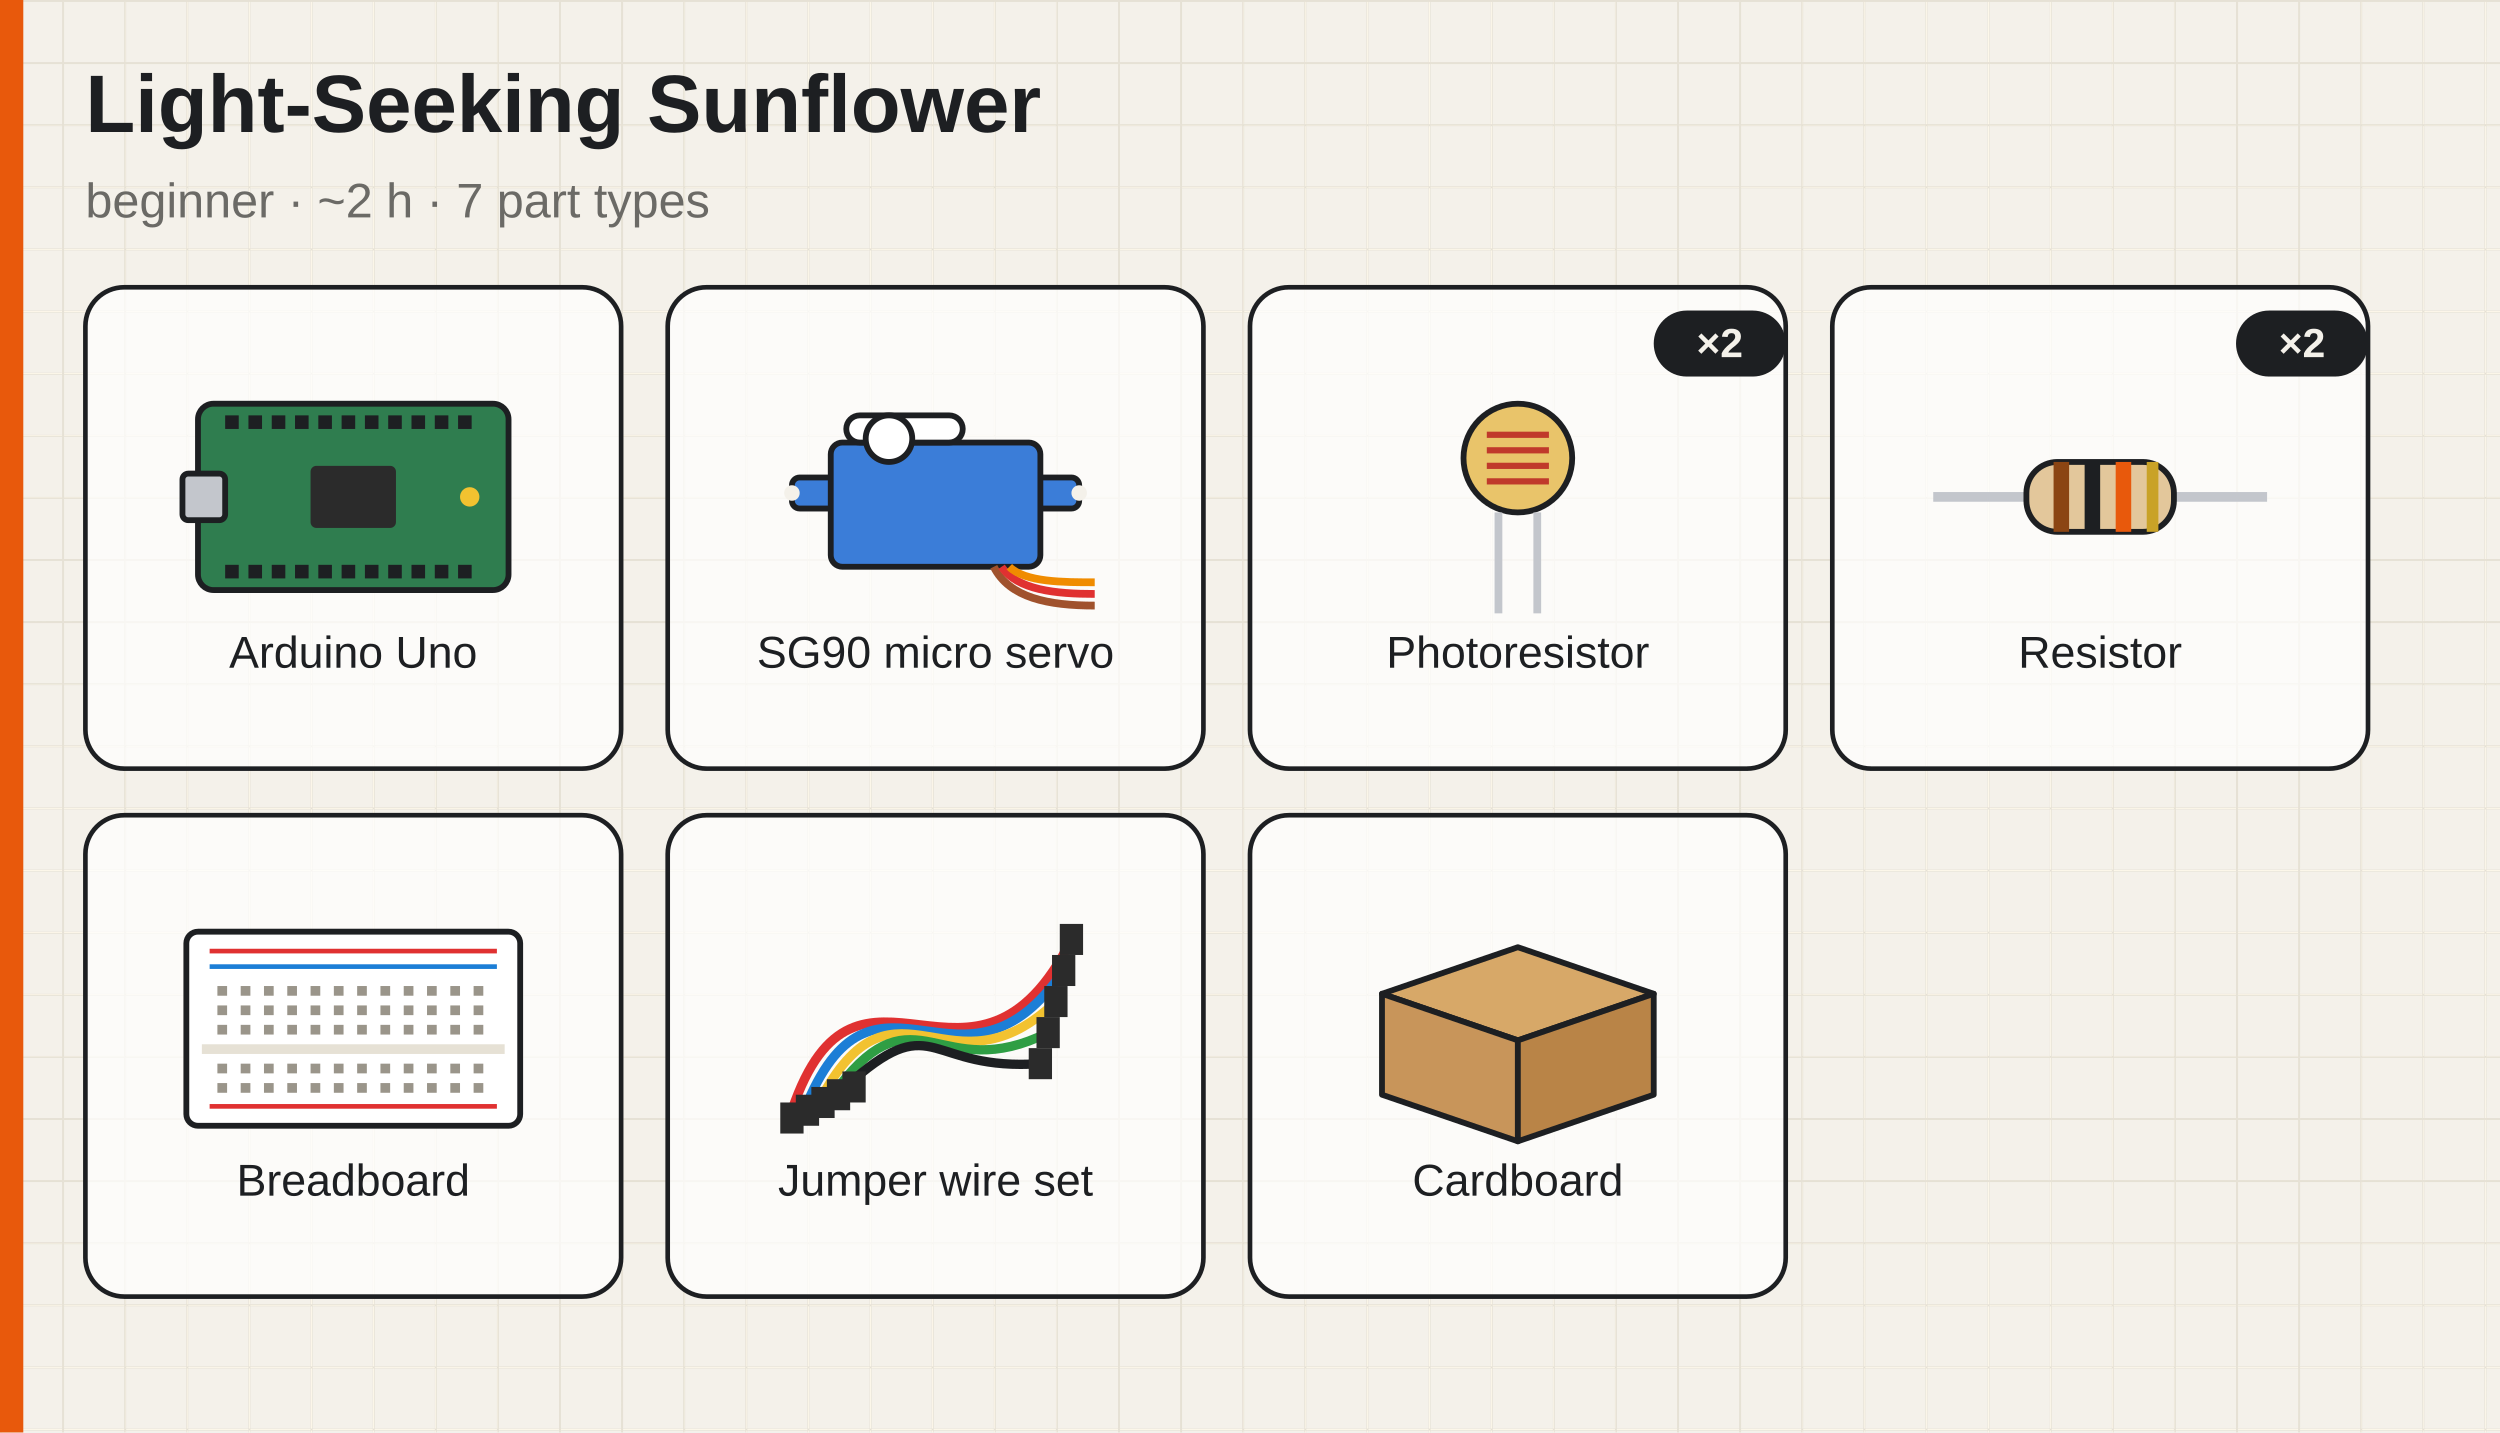
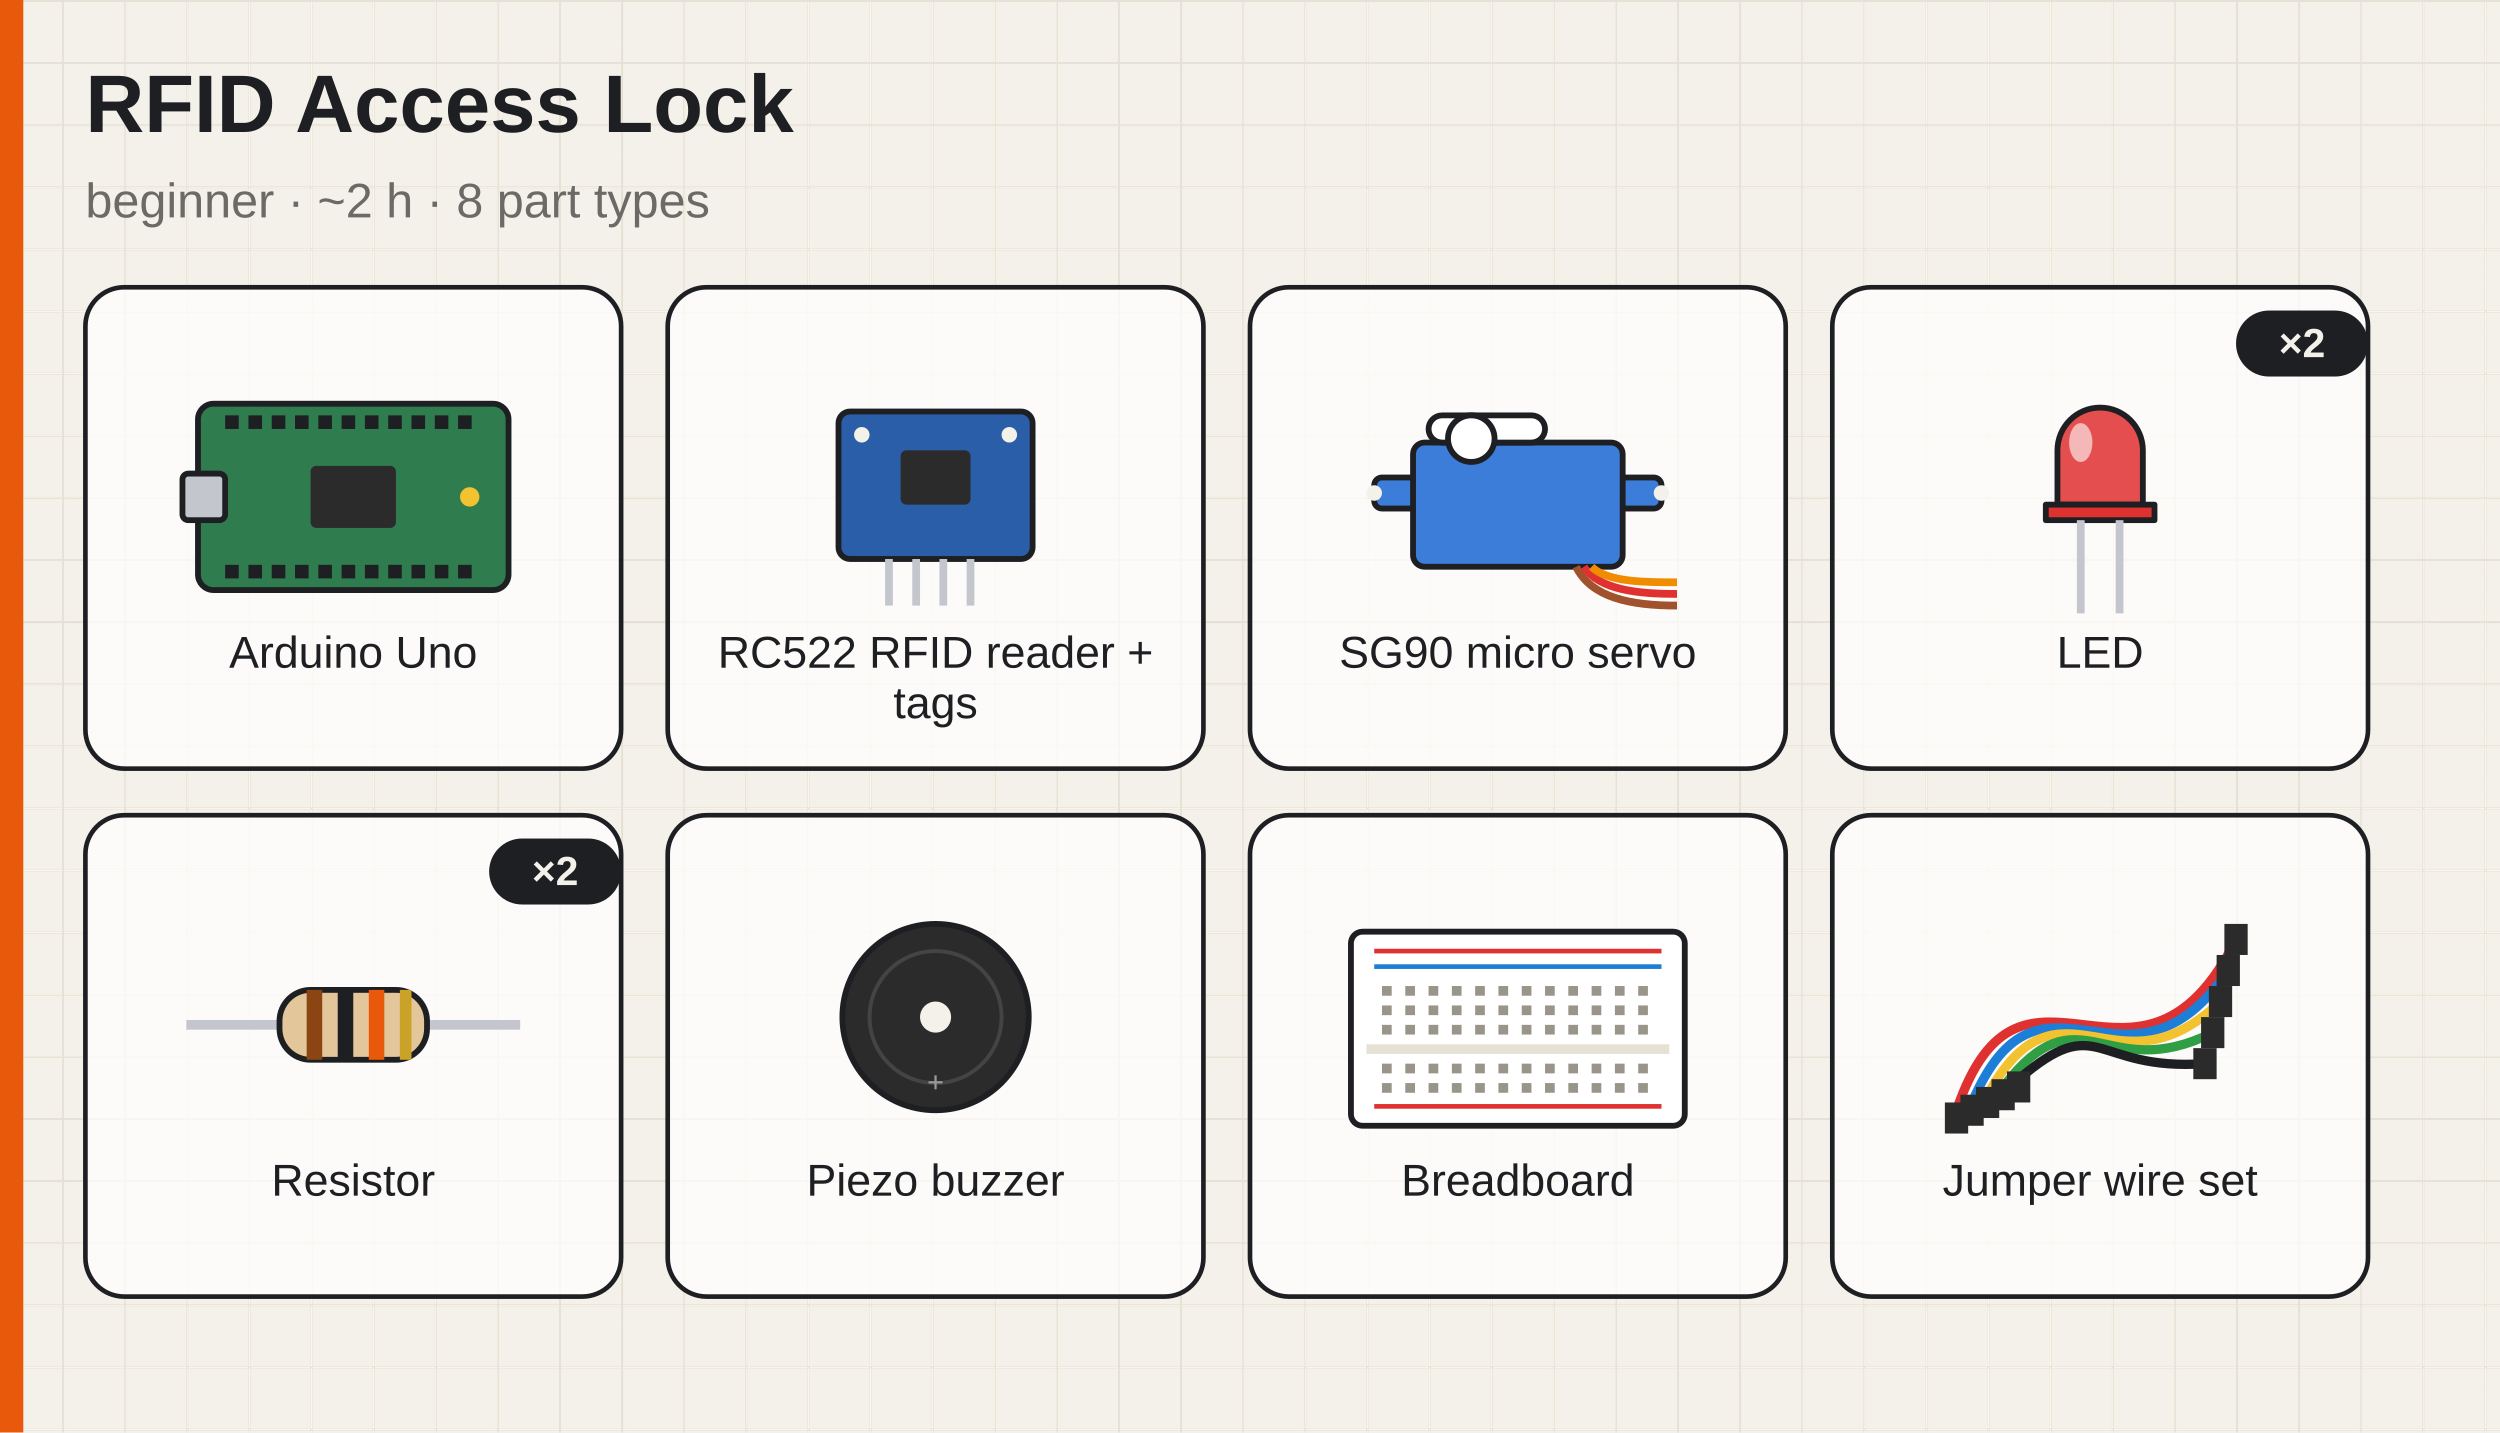
- <svg xmlns="http://www.w3.org/2000/svg" viewBox="0 0 644 369" width="644" height="369" role="img" aria-label="Light-Seeking Sunflower — parts">
+ <svg xmlns="http://www.w3.org/2000/svg" viewBox="0 0 644 369" width="644" height="369" role="img" aria-label="RFID Access Lock — parts">
  <defs>
-     <pattern id="grid-1ez9kid" width="16" height="16" patternUnits="userSpaceOnUse">
+     <pattern id="grid-6jir96" width="16" height="16" patternUnits="userSpaceOnUse">
      <path d="M16 0H0V16" fill="none" stroke="#e6e1d5" stroke-width="1" />
    </pattern>
  </defs>
  <rect width="644" height="369" fill="#f4f1ea" />
-   <rect width="644" height="369" fill="url(#grid-1ez9kid)" />
+   <rect width="644" height="369" fill="url(#grid-6jir96)" />
  <rect x="0" y="0" width="6" height="369" fill="#e8590c" />
-   <text x="22" y="34" font-size="21" font-weight="700" fill="#1d1f22" font-family="'IBM Plex Sans', 'Helvetica Neue', Arial, sans-serif">Light-Seeking Sunflower</text>
-   <text x="22" y="56" font-size="12.5" fill="#6b6a66" font-family="'IBM Plex Sans', 'Helvetica Neue', Arial, sans-serif">beginner · ~2 h · 7 part types</text>
+   <text x="22" y="34" font-size="21" font-weight="700" fill="#1d1f22" font-family="'IBM Plex Sans', 'Helvetica Neue', Arial, sans-serif">RFID Access Lock</text>
+   <text x="22" y="56" font-size="12.5" fill="#6b6a66" font-family="'IBM Plex Sans', 'Helvetica Neue', Arial, sans-serif">beginner · ~2 h · 8 part types</text>
  <g transform="translate(22 74)">
    <rect x="0" y="0" width="138" height="124" rx="10" fill="#ffffff" fill-opacity="0.7" stroke="#1d1f22" stroke-width="1.2" />
    <g transform="translate(24 22)">
      <rect x="5" y="8" width="80" height="48" rx="4" fill="#2f7d4f" stroke="#1d1f22" stroke-width="1.5" stroke-linejoin="round" />
      <rect x="12" y="11" width="3.5" height="3.5" fill="#1d1f22" />
      <rect x="18" y="11" width="3.5" height="3.5" fill="#1d1f22" />
      <rect x="24" y="11" width="3.5" height="3.5" fill="#1d1f22" />
      <rect x="30" y="11" width="3.5" height="3.5" fill="#1d1f22" />
      <rect x="36" y="11" width="3.5" height="3.5" fill="#1d1f22" />
      <rect x="42" y="11" width="3.5" height="3.5" fill="#1d1f22" />
      <rect x="48" y="11" width="3.5" height="3.5" fill="#1d1f22" />
      <rect x="54" y="11" width="3.5" height="3.5" fill="#1d1f22" />
      <rect x="60" y="11" width="3.5" height="3.5" fill="#1d1f22" />
      <rect x="66" y="11" width="3.5" height="3.5" fill="#1d1f22" />
      <rect x="72" y="11" width="3.5" height="3.5" fill="#1d1f22" />
      <rect x="12" y="49.5" width="3.5" height="3.5" fill="#1d1f22" />
      <rect x="18" y="49.5" width="3.5" height="3.5" fill="#1d1f22" />
      <rect x="24" y="49.5" width="3.5" height="3.5" fill="#1d1f22" />
      <rect x="30" y="49.5" width="3.5" height="3.5" fill="#1d1f22" />
      <rect x="36" y="49.5" width="3.5" height="3.5" fill="#1d1f22" />
      <rect x="42" y="49.5" width="3.5" height="3.5" fill="#1d1f22" />
      <rect x="48" y="49.5" width="3.5" height="3.5" fill="#1d1f22" />
      <rect x="54" y="49.5" width="3.5" height="3.5" fill="#1d1f22" />
      <rect x="60" y="49.5" width="3.5" height="3.5" fill="#1d1f22" />
      <rect x="66" y="49.5" width="3.5" height="3.5" fill="#1d1f22" />
      <rect x="72" y="49.5" width="3.5" height="3.5" fill="#1d1f22" />
      <rect x="34" y="24" width="22" height="16" rx="1.5" fill="#2b2b2b" />
      <rect x="1" y="26" width="11" height="12" rx="1.5" fill="#c3c6cc" stroke="#1d1f22" stroke-width="1.5" stroke-linejoin="round" />
      <circle cx="75" cy="32" r="2.5" fill="#f2c230" />
    </g>
    <text x="69" y="98" font-size="11.5" fill="#1d1f22" text-anchor="middle" font-family="'IBM Plex Sans', 'Helvetica Neue', Arial, sans-serif">Arduino Uno</text>
  </g>
  <g transform="translate(172 74)">
    <rect x="0" y="0" width="138" height="124" rx="10" fill="#ffffff" fill-opacity="0.7" stroke="#1d1f22" stroke-width="1.2" />
    <g transform="translate(24 22)">
+       <rect x="20" y="10" width="50" height="38" rx="3" fill="#2a5ea8" stroke="#1d1f22" stroke-width="1.5" stroke-linejoin="round" />
+       <rect x="36" y="20" width="18" height="14" rx="1.5" fill="#2b2b2b" />
+       <circle cx="26" cy="16" r="2" fill="#f4f1ea" />
+       <circle cx="64" cy="16" r="2" fill="#f4f1ea" />
+       <line x1="33" y1="48" x2="33" y2="60" stroke="#c3c6cc" stroke-width="2" />
+       <line x1="40" y1="48" x2="40" y2="60" stroke="#c3c6cc" stroke-width="2" />
+       <line x1="47" y1="48" x2="47" y2="60" stroke="#c3c6cc" stroke-width="2" />
+       <line x1="54" y1="48" x2="54" y2="60" stroke="#c3c6cc" stroke-width="2" />
+     </g>
+     <text x="69" y="98" font-size="11.5" fill="#1d1f22" text-anchor="middle" font-family="'IBM Plex Sans', 'Helvetica Neue', Arial, sans-serif">RC522 RFID reader +</text>
+     <text x="69" y="111" font-size="11.5" fill="#1d1f22" text-anchor="middle" font-family="'IBM Plex Sans', 'Helvetica Neue', Arial, sans-serif">tags</text>
+   </g>
+   <g transform="translate(322 74)">
+     <rect x="0" y="0" width="138" height="124" rx="10" fill="#ffffff" fill-opacity="0.7" stroke="#1d1f22" stroke-width="1.2" />
+     <g transform="translate(24 22)">
      <rect x="8" y="27" width="74" height="8" rx="2" fill="#3b7dd8" stroke="#1d1f22" stroke-width="1.5" stroke-linejoin="round" />
      <rect x="18" y="18" width="54" height="32" rx="3" fill="#3b7dd8" stroke="#1d1f22" stroke-width="1.5" stroke-linejoin="round" />
      <circle cx="8" cy="31" r="2" fill="#f4f1ea" />
      <circle cx="82" cy="31" r="2" fill="#f4f1ea" />
      <rect x="22" y="11" width="30" height="7" rx="3.5" fill="#ffffff" stroke="#1d1f22" stroke-width="1.5" stroke-linejoin="round" />
      <circle cx="33" cy="17" r="6" fill="#ffffff" stroke="#1d1f22" stroke-width="1.5" stroke-linejoin="round" />
      <path d="M60 50 C 64 58, 74 60, 86 60" fill="none" stroke="#a0522d" stroke-width="2" />
      <path d="M62 50 C 66 56, 76 57, 86 57" fill="none" stroke="#e03131" stroke-width="2" />
      <path d="M64 50 C 68 54, 78 54, 86 54" fill="none" stroke="#f08c00" stroke-width="2" />
    </g>
    <text x="69" y="98" font-size="11.5" fill="#1d1f22" text-anchor="middle" font-family="'IBM Plex Sans', 'Helvetica Neue', Arial, sans-serif">SG90 micro servo</text>
  </g>
-   <g transform="translate(322 74)">
-     <rect x="0" y="0" width="138" height="124" rx="10" fill="#ffffff" fill-opacity="0.7" stroke="#1d1f22" stroke-width="1.2" />
-     <g transform="translate(24 22)">
-       <circle cx="45" cy="22" r="14" fill="#e9c46a" stroke="#1d1f22" stroke-width="1.5" stroke-linejoin="round" />
-       <path d="M37 16 h16 M37 20 h16 M37 24 h16 M37 28 h16" stroke="#c0392b" stroke-width="1.6" />
-       <line x1="40" y1="36" x2="40" y2="62" stroke="#c3c6cc" stroke-width="2" />
-       <line x1="50" y1="36" x2="50" y2="62" stroke="#c3c6cc" stroke-width="2" />
-     </g>
-     <text x="69" y="98" font-size="11.5" fill="#1d1f22" text-anchor="middle" font-family="'IBM Plex Sans', 'Helvetica Neue', Arial, sans-serif">Photoresistor</text>
+   <g transform="translate(472 74)">
+     <rect x="0" y="0" width="138" height="124" rx="10" fill="#ffffff" fill-opacity="0.7" stroke="#1d1f22" stroke-width="1.2" />
+     <g transform="translate(24 22)">
+       <path d="M34 34 V20 A11 11 0 0 1 56 20 V34 Z" fill="#e03131" fill-opacity="0.85" stroke="#1d1f22" stroke-width="1.5" stroke-linejoin="round" />
+       <rect x="31" y="34" width="28" height="4" fill="#e03131" stroke="#1d1f22" stroke-width="1.5" stroke-linejoin="round" />
+       <ellipse cx="40" cy="18" rx="3" ry="5" fill="#ffffff" fill-opacity="0.6" />
+       <line x1="40" y1="38" x2="40" y2="62" stroke="#c3c6cc" stroke-width="2" />
+       <line x1="50" y1="38" x2="50" y2="62" stroke="#c3c6cc" stroke-width="2" />
+     </g>
+     <text x="69" y="98" font-size="11.5" fill="#1d1f22" text-anchor="middle" font-family="'IBM Plex Sans', 'Helvetica Neue', Arial, sans-serif">LED</text>
    <rect x="104" y="6" width="34" height="17" rx="8.5" fill="#1d1f22" />
    <text x="121" y="18" font-size="10.5" font-weight="700" fill="#f4f1ea" text-anchor="middle" font-family="'IBM Plex Sans', 'Helvetica Neue', Arial, sans-serif">×2</text>
  </g>
-   <g transform="translate(472 74)">
+   <g transform="translate(22 210)">
    <rect x="0" y="0" width="138" height="124" rx="10" fill="#ffffff" fill-opacity="0.7" stroke="#1d1f22" stroke-width="1.2" />
    <g transform="translate(24 22)">
      <line x1="2" y1="32" x2="88" y2="32" stroke="#c3c6cc" stroke-width="2.5" />
      <rect x="26" y="23" width="38" height="18" rx="8" fill="#e3c79b" stroke="#1d1f22" stroke-width="1.5" stroke-linejoin="round" />
      <rect x="33" y="23" width="4" height="18" fill="#8b4513" />
      <rect x="41" y="23" width="4" height="18" fill="#1d1f22" />
      <rect x="49" y="23" width="4" height="18" fill="#e8590c" />
      <rect x="57" y="23" width="3" height="18" fill="#c9a227" />
    </g>
    <text x="69" y="98" font-size="11.5" fill="#1d1f22" text-anchor="middle" font-family="'IBM Plex Sans', 'Helvetica Neue', Arial, sans-serif">Resistor</text>
    <rect x="104" y="6" width="34" height="17" rx="8.5" fill="#1d1f22" />
    <text x="121" y="18" font-size="10.5" font-weight="700" fill="#f4f1ea" text-anchor="middle" font-family="'IBM Plex Sans', 'Helvetica Neue', Arial, sans-serif">×2</text>
  </g>
-   <g transform="translate(22 210)">
+   <g transform="translate(172 210)">
+     <rect x="0" y="0" width="138" height="124" rx="10" fill="#ffffff" fill-opacity="0.7" stroke="#1d1f22" stroke-width="1.2" />
+     <g transform="translate(24 22)">
+       <circle cx="45" cy="30" r="24" fill="#2b2b2b" stroke="#1d1f22" stroke-width="1.5" stroke-linejoin="round" />
+       <circle cx="45" cy="30" r="17" fill="none" stroke="#444" stroke-width="1" />
+       <circle cx="45" cy="30" r="4" fill="#f4f1ea" />
+       <text x="45" y="49" font-size="7" fill="#999" text-anchor="middle" font-family="monospace">+</text>
+     </g>
+     <text x="69" y="98" font-size="11.5" fill="#1d1f22" text-anchor="middle" font-family="'IBM Plex Sans', 'Helvetica Neue', Arial, sans-serif">Piezo buzzer</text>
+   </g>
+   <g transform="translate(322 210)">
    <rect x="0" y="0" width="138" height="124" rx="10" fill="#ffffff" fill-opacity="0.7" stroke="#1d1f22" stroke-width="1.2" />
    <g transform="translate(24 22)">
      <rect x="2" y="8" width="86" height="50" rx="3" fill="#ffffff" stroke="#1d1f22" stroke-width="1.5" stroke-linejoin="round" />
      <line x1="8" y1="13" x2="82" y2="13" stroke="#e03131" stroke-width="1.2" />
      <line x1="8" y1="17" x2="82" y2="17" stroke="#1c7ed6" stroke-width="1.2" />
      <line x1="8" y1="53" x2="82" y2="53" stroke="#e03131" stroke-width="1.2" />
      <rect x="6" y="37" width="78" height="2.5" fill="#e6e1d5" />
      <rect x="10" y="22" width="2.5" height="2.5" fill="#9a958a" />
      <rect x="10" y="27" width="2.5" height="2.5" fill="#9a958a" />
      <rect x="10" y="32" width="2.5" height="2.5" fill="#9a958a" />
      <rect x="10" y="42" width="2.5" height="2.5" fill="#9a958a" />
      <rect x="10" y="47" width="2.5" height="2.5" fill="#9a958a" />
      <rect x="16" y="22" width="2.5" height="2.5" fill="#9a958a" />
      <rect x="16" y="27" width="2.5" height="2.5" fill="#9a958a" />
      <rect x="16" y="32" width="2.5" height="2.5" fill="#9a958a" />
      <rect x="16" y="42" width="2.5" height="2.5" fill="#9a958a" />
      <rect x="16" y="47" width="2.5" height="2.5" fill="#9a958a" />
      <rect x="22" y="22" width="2.5" height="2.5" fill="#9a958a" />
      <rect x="22" y="27" width="2.5" height="2.5" fill="#9a958a" />
      <rect x="22" y="32" width="2.5" height="2.5" fill="#9a958a" />
      <rect x="22" y="42" width="2.5" height="2.5" fill="#9a958a" />
      <rect x="22" y="47" width="2.5" height="2.5" fill="#9a958a" />
      <rect x="28" y="22" width="2.5" height="2.5" fill="#9a958a" />
      <rect x="28" y="27" width="2.5" height="2.5" fill="#9a958a" />
      <rect x="28" y="32" width="2.5" height="2.5" fill="#9a958a" />
      <rect x="28" y="42" width="2.5" height="2.5" fill="#9a958a" />
      <rect x="28" y="47" width="2.5" height="2.5" fill="#9a958a" />
      <rect x="34" y="22" width="2.5" height="2.5" fill="#9a958a" />
      <rect x="34" y="27" width="2.5" height="2.5" fill="#9a958a" />
      <rect x="34" y="32" width="2.5" height="2.5" fill="#9a958a" />
      <rect x="34" y="42" width="2.5" height="2.5" fill="#9a958a" />
      <rect x="34" y="47" width="2.5" height="2.5" fill="#9a958a" />
      <rect x="40" y="22" width="2.5" height="2.5" fill="#9a958a" />
      <rect x="40" y="27" width="2.5" height="2.5" fill="#9a958a" />
      <rect x="40" y="32" width="2.5" height="2.5" fill="#9a958a" />
      <rect x="40" y="42" width="2.5" height="2.5" fill="#9a958a" />
      <rect x="40" y="47" width="2.5" height="2.5" fill="#9a958a" />
      <rect x="46" y="22" width="2.5" height="2.5" fill="#9a958a" />
      <rect x="46" y="27" width="2.5" height="2.5" fill="#9a958a" />
      <rect x="46" y="32" width="2.5" height="2.5" fill="#9a958a" />
      <rect x="46" y="42" width="2.5" height="2.5" fill="#9a958a" />
      <rect x="46" y="47" width="2.5" height="2.5" fill="#9a958a" />
      <rect x="52" y="22" width="2.5" height="2.5" fill="#9a958a" />
      <rect x="52" y="27" width="2.5" height="2.5" fill="#9a958a" />
      <rect x="52" y="32" width="2.5" height="2.5" fill="#9a958a" />
      <rect x="52" y="42" width="2.5" height="2.5" fill="#9a958a" />
      <rect x="52" y="47" width="2.5" height="2.5" fill="#9a958a" />
      <rect x="58" y="22" width="2.5" height="2.5" fill="#9a958a" />
      <rect x="58" y="27" width="2.5" height="2.5" fill="#9a958a" />
      <rect x="58" y="32" width="2.5" height="2.5" fill="#9a958a" />
      <rect x="58" y="42" width="2.5" height="2.5" fill="#9a958a" />
      <rect x="58" y="47" width="2.5" height="2.5" fill="#9a958a" />
      <rect x="64" y="22" width="2.5" height="2.5" fill="#9a958a" />
      <rect x="64" y="27" width="2.5" height="2.5" fill="#9a958a" />
      <rect x="64" y="32" width="2.5" height="2.5" fill="#9a958a" />
      <rect x="64" y="42" width="2.5" height="2.5" fill="#9a958a" />
      <rect x="64" y="47" width="2.5" height="2.5" fill="#9a958a" />
      <rect x="70" y="22" width="2.5" height="2.5" fill="#9a958a" />
      <rect x="70" y="27" width="2.5" height="2.5" fill="#9a958a" />
      <rect x="70" y="32" width="2.5" height="2.5" fill="#9a958a" />
      <rect x="70" y="42" width="2.5" height="2.5" fill="#9a958a" />
      <rect x="70" y="47" width="2.5" height="2.5" fill="#9a958a" />
      <rect x="76" y="22" width="2.5" height="2.5" fill="#9a958a" />
      <rect x="76" y="27" width="2.5" height="2.5" fill="#9a958a" />
      <rect x="76" y="32" width="2.5" height="2.5" fill="#9a958a" />
      <rect x="76" y="42" width="2.5" height="2.5" fill="#9a958a" />
      <rect x="76" y="47" width="2.5" height="2.5" fill="#9a958a" />
    </g>
    <text x="69" y="98" font-size="11.5" fill="#1d1f22" text-anchor="middle" font-family="'IBM Plex Sans', 'Helvetica Neue', Arial, sans-serif">Breadboard</text>
  </g>
-   <g transform="translate(172 210)">
+   <g transform="translate(472 210)">
    <rect x="0" y="0" width="138" height="124" rx="10" fill="#ffffff" fill-opacity="0.7" stroke="#1d1f22" stroke-width="1.2" />
    <g transform="translate(24 22)">
      <path d="M8 54 C 25 4, 55 60, 80 10" fill="none" stroke="#e03131" stroke-width="2.4" />
      <rect x="5" y="52" width="6" height="8" fill="#2b2b2b" />
      <rect x="77" y="6" width="6" height="8" fill="#2b2b2b" />
      <path d="M12 52 C 30 10, 52 56, 78 18" fill="none" stroke="#1c7ed6" stroke-width="2.4" />
      <rect x="9" y="50" width="6" height="8" fill="#2b2b2b" />
      <rect x="75" y="14" width="6" height="8" fill="#2b2b2b" />
      <path d="M16 50 C 35 16, 49 52, 76 26" fill="none" stroke="#f2c230" stroke-width="2.4" />
      <rect x="13" y="48" width="6" height="8" fill="#2b2b2b" />
      <rect x="73" y="22" width="6" height="8" fill="#2b2b2b" />
      <path d="M20 48 C 40 22, 46 48, 74 34" fill="none" stroke="#2f9e44" stroke-width="2.4" />
      <rect x="17" y="46" width="6" height="8" fill="#2b2b2b" />
      <rect x="71" y="30" width="6" height="8" fill="#2b2b2b" />
      <path d="M24 46 C 45 28, 43 44, 72 42" fill="none" stroke="#1d1f22" stroke-width="2.4" />
      <rect x="21" y="44" width="6" height="8" fill="#2b2b2b" />
      <rect x="69" y="38" width="6" height="8" fill="#2b2b2b" />
    </g>
    <text x="69" y="98" font-size="11.5" fill="#1d1f22" text-anchor="middle" font-family="'IBM Plex Sans', 'Helvetica Neue', Arial, sans-serif">Jumper wire set</text>
  </g>
-   <g transform="translate(322 210)">
-     <rect x="0" y="0" width="138" height="124" rx="10" fill="#ffffff" fill-opacity="0.7" stroke="#1d1f22" stroke-width="1.2" />
-     <g transform="translate(24 22)">
-       <polygon points="10,24 45,12 80,24 45,36" fill="#d7a868" stroke="#1d1f22" stroke-width="1.5" stroke-linejoin="round" />
-       <polygon points="10,24 45,36 45,62 10,50" fill="#c8955a" stroke="#1d1f22" stroke-width="1.5" stroke-linejoin="round" />
-       <polygon points="80,24 45,36 45,62 80,50" fill="#b98447" stroke="#1d1f22" stroke-width="1.5" stroke-linejoin="round" />
-     </g>
-     <text x="69" y="98" font-size="11.5" fill="#1d1f22" text-anchor="middle" font-family="'IBM Plex Sans', 'Helvetica Neue', Arial, sans-serif">Cardboard</text>
-   </g>
</svg>
